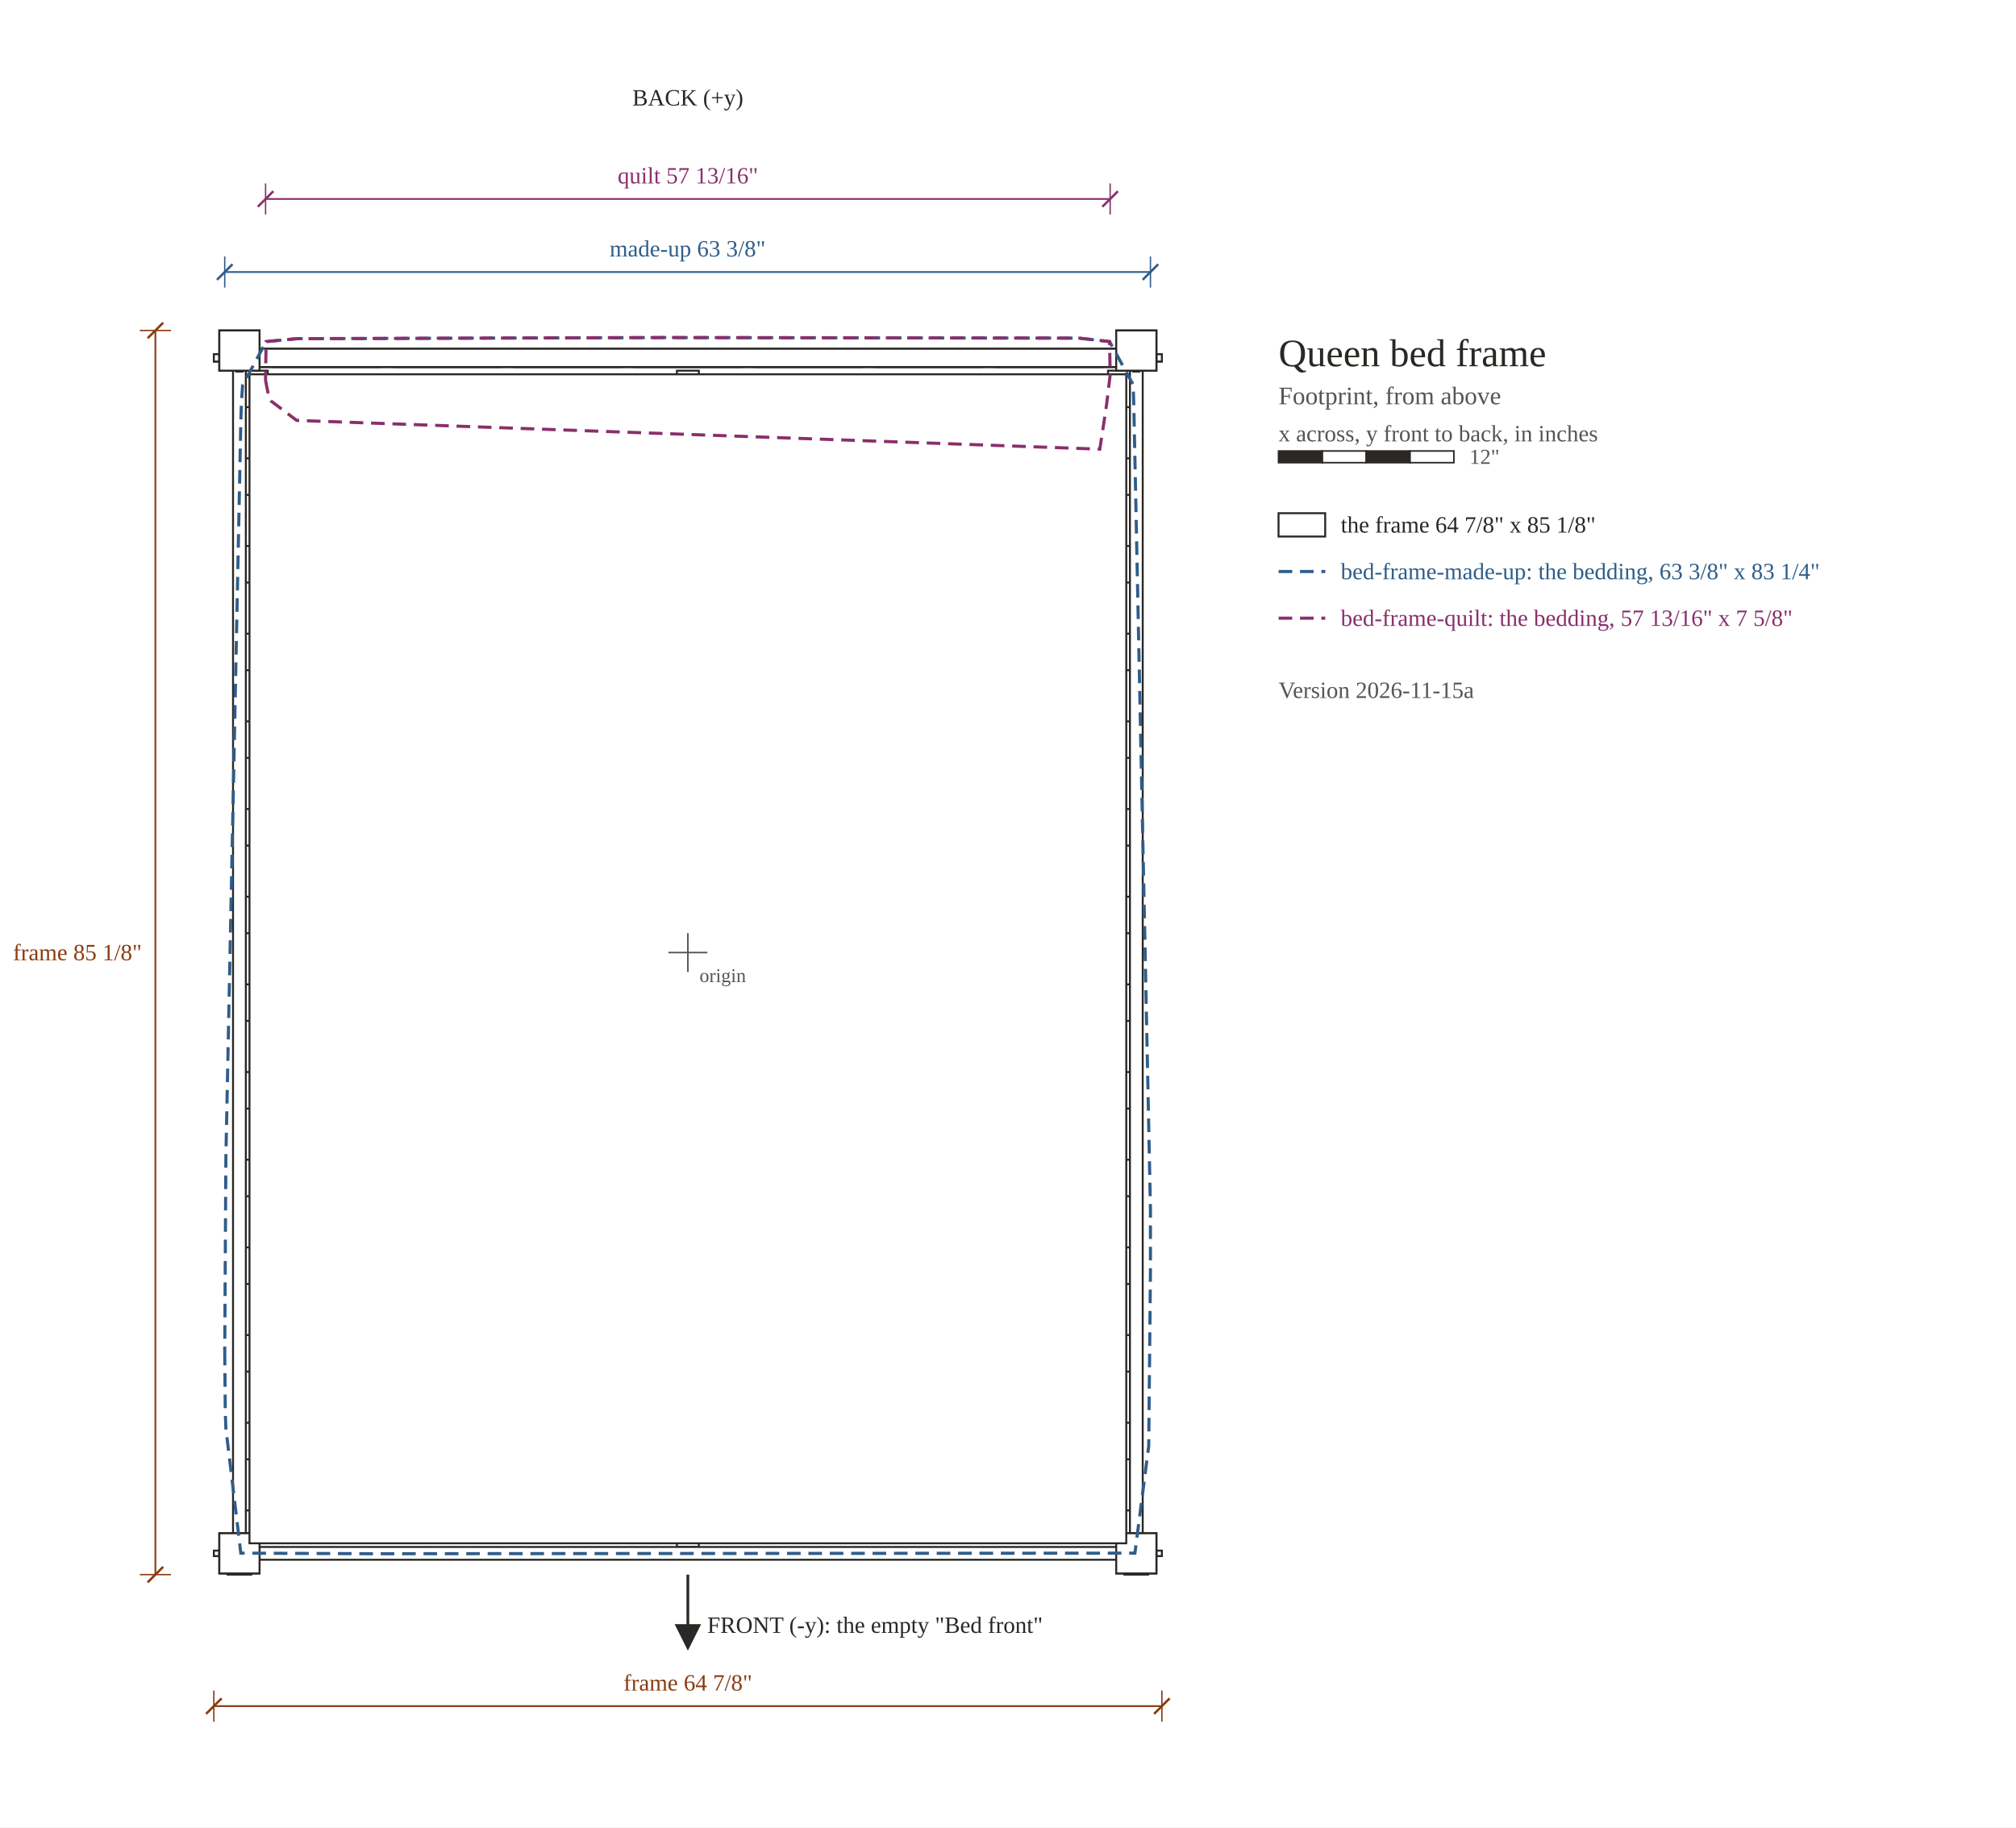
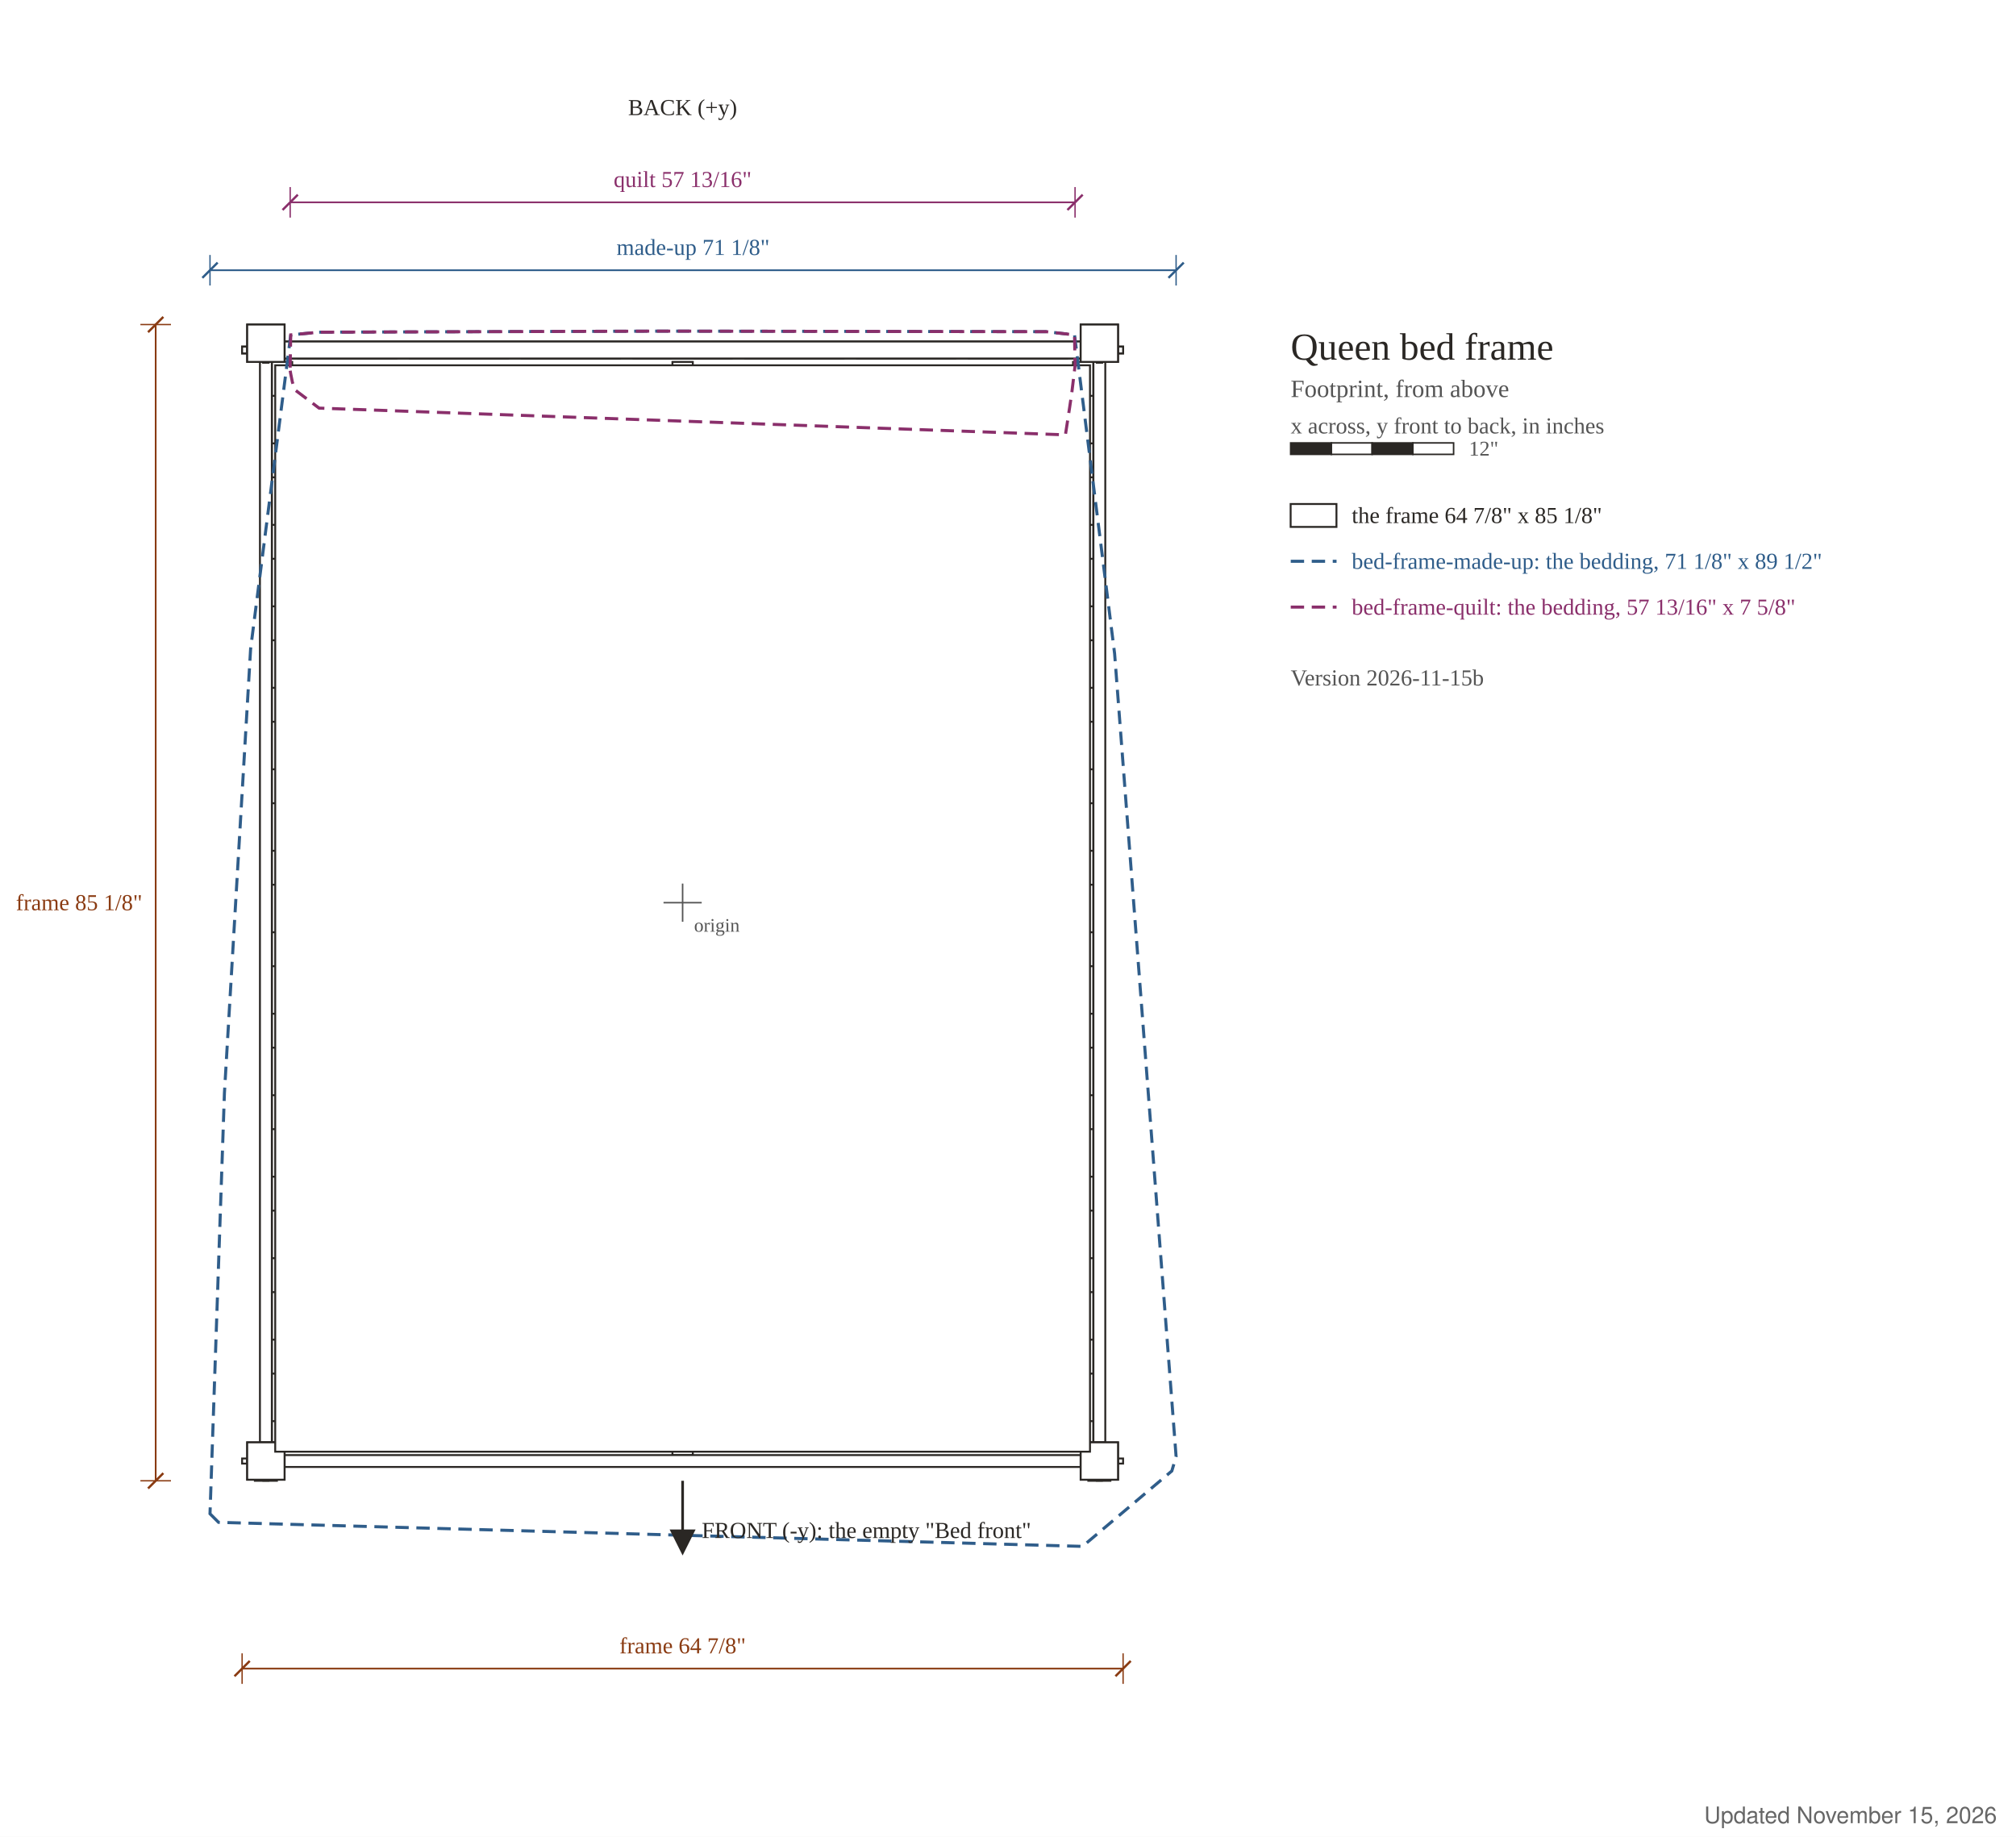
- <svg xmlns="http://www.w3.org/2000/svg" width="1037" height="940" viewBox="0 0 1037 940">
+ <svg xmlns="http://www.w3.org/2000/svg" width="1056" height="962" viewBox="0 0 1056 962" data-h0="940" data-vh0="940">
  <style>text{white-space:pre}</style>
  <rect width="100%" height="100%" fill="white" />
-   <rect x="348.19" y="679.27" width="11.28" height="26.31" fill="#ffffff" stroke="#2a2724" stroke-width="1.0" />
-   <rect x="348.19" y="480.07" width="11.28" height="26.31" fill="#ffffff" stroke="#2a2724" stroke-width="1.0" />
-   <rect x="348.19" y="280.87" width="11.28" height="26.31" fill="#ffffff" stroke="#2a2724" stroke-width="1.0" />
-   <rect x="117.05" y="809.40" width="12.21" height="0.60" fill="#ffffff" stroke="#2a2724" stroke-width="1.0" />
-   <rect x="578.40" y="809.40" width="12.21" height="0.60" fill="#ffffff" stroke="#2a2724" stroke-width="1.0" />
-   <rect x="121.75" y="809.40" width="2.82" height="0.47" fill="#ffffff" stroke="#2a2724" stroke-width="1.0" />
-   <rect x="583.10" y="809.40" width="2.82" height="0.47" fill="#ffffff" stroke="#2a2724" stroke-width="1.0" />
-   <rect x="348.19" y="190.67" width="11.28" height="605.11" fill="#ffffff" stroke="#2a2724" stroke-width="1.0" />
-   <rect x="126.45" y="190.67" width="11.28" height="598.06" fill="#ffffff" stroke="#2a2724" stroke-width="1.0" />
-   <rect x="569.94" y="190.67" width="11.28" height="598.06" fill="#ffffff" stroke="#2a2724" stroke-width="1.0" />
-   <rect x="126.45" y="750.68" width="454.77" height="26.31" fill="#ffffff" stroke="#2a2724" stroke-width="1.0" />
-   <rect x="126.45" y="344.77" width="454.77" height="26.31" fill="#ffffff" stroke="#2a2724" stroke-width="1.0" />
-   <rect x="126.45" y="299.67" width="454.77" height="26.31" fill="#ffffff" stroke="#2a2724" stroke-width="1.0" />
-   <rect x="126.45" y="254.56" width="454.77" height="26.31" fill="#ffffff" stroke="#2a2724" stroke-width="1.0" />
-   <rect x="126.45" y="209.46" width="454.77" height="26.31" fill="#ffffff" stroke="#2a2724" stroke-width="1.0" />
-   <rect x="126.45" y="705.58" width="454.77" height="26.31" fill="#ffffff" stroke="#2a2724" stroke-width="1.0" />
-   <rect x="126.45" y="660.47" width="454.77" height="26.31" fill="#ffffff" stroke="#2a2724" stroke-width="1.0" />
-   <rect x="126.45" y="615.37" width="454.77" height="26.31" fill="#ffffff" stroke="#2a2724" stroke-width="1.0" />
-   <rect x="126.45" y="570.27" width="454.77" height="26.31" fill="#ffffff" stroke="#2a2724" stroke-width="1.0" />
-   <rect x="126.45" y="525.17" width="454.77" height="26.31" fill="#ffffff" stroke="#2a2724" stroke-width="1.0" />
-   <rect x="126.45" y="480.07" width="454.77" height="26.31" fill="#ffffff" stroke="#2a2724" stroke-width="1.0" />
-   <rect x="126.45" y="434.97" width="454.77" height="26.31" fill="#ffffff" stroke="#2a2724" stroke-width="1.0" />
-   <rect x="126.45" y="389.87" width="454.77" height="26.31" fill="#ffffff" stroke="#2a2724" stroke-width="1.0" />
-   <rect x="119.87" y="190.67" width="6.58" height="598.06" fill="#ffffff" stroke="#2a2724" stroke-width="1.0" />
-   <rect x="581.22" y="190.67" width="6.58" height="598.06" fill="#ffffff" stroke="#2a2724" stroke-width="1.0" />
-   <rect x="121.75" y="809.40" width="2.82" height="0.47" fill="#ffffff" stroke="#2a2724" stroke-width="1.0" />
-   <rect x="583.10" y="809.40" width="2.82" height="0.47" fill="#ffffff" stroke="#2a2724" stroke-width="1.0" />
-   <rect x="121.75" y="190.67" width="2.82" height="0.47" fill="#ffffff" stroke="#2a2724" stroke-width="1.0" />
-   <rect x="583.10" y="190.67" width="2.82" height="0.47" fill="#ffffff" stroke="#2a2724" stroke-width="1.0" />
-   <rect x="110.00" y="797.66" width="2.82" height="2.82" fill="#ffffff" stroke="#2a2724" stroke-width="1.0" />
-   <rect x="594.84" y="797.66" width="2.81" height="2.82" fill="#ffffff" stroke="#2a2724" stroke-width="1.0" />
-   <rect x="133.50" y="795.78" width="440.68" height="6.58" fill="#ffffff" stroke="#2a2724" stroke-width="1.0" />
-   <rect x="112.82" y="788.73" width="20.68" height="20.67" fill="#ffffff" stroke="#2a2724" stroke-width="1.0" />
-   <rect x="574.17" y="788.73" width="20.67" height="20.67" fill="#ffffff" stroke="#2a2724" stroke-width="1.0" />
-   <rect x="112.82" y="788.73" width="20.68" height="20.67" fill="#ffffff" stroke="#2a2724" stroke-width="1.0" />
-   <rect x="574.17" y="788.73" width="20.67" height="20.67" fill="#ffffff" stroke="#2a2724" stroke-width="1.0" />
-   <rect x="121.75" y="190.67" width="2.82" height="0.47" fill="#ffffff" stroke="#2a2724" stroke-width="1.0" />
-   <rect x="583.10" y="190.67" width="2.82" height="0.47" fill="#ffffff" stroke="#2a2724" stroke-width="1.0" />
-   <rect x="110.00" y="182.21" width="2.82" height="3.76" fill="#ffffff" stroke="#2a2724" stroke-width="1.0" />
-   <rect x="594.84" y="182.21" width="2.81" height="3.76" fill="#ffffff" stroke="#2a2724" stroke-width="1.0" />
-   <rect x="133.50" y="179.40" width="440.68" height="9.40" fill="#ffffff" stroke="#2a2724" stroke-width="1.0" />
-   <rect x="128.33" y="192.55" width="451.01" height="601.35" fill="#ffffff" stroke="#2a2724" stroke-width="1.0" />
-   <rect x="141.01" y="183.15" width="54.36" height="5.64" fill="#ffffff" stroke="#2a2724" stroke-width="1.0" />
-   <rect x="202.89" y="183.15" width="54.36" height="5.64" fill="#ffffff" stroke="#2a2724" stroke-width="1.0" />
-   <rect x="264.77" y="183.15" width="54.36" height="5.64" fill="#ffffff" stroke="#2a2724" stroke-width="1.0" />
-   <rect x="326.65" y="183.15" width="54.36" height="5.64" fill="#ffffff" stroke="#2a2724" stroke-width="1.0" />
-   <rect x="388.53" y="183.15" width="54.36" height="5.64" fill="#ffffff" stroke="#2a2724" stroke-width="1.0" />
-   <rect x="450.41" y="183.15" width="54.36" height="5.64" fill="#ffffff" stroke="#2a2724" stroke-width="1.0" />
-   <rect x="512.29" y="183.15" width="54.36" height="5.64" fill="#ffffff" stroke="#2a2724" stroke-width="1.0" />
-   <rect x="121.75" y="190.67" width="2.82" height="0.47" fill="#ffffff" stroke="#2a2724" stroke-width="1.0" />
-   <rect x="583.10" y="190.67" width="2.82" height="0.47" fill="#ffffff" stroke="#2a2724" stroke-width="1.0" />
-   <rect x="121.75" y="190.67" width="2.82" height="0.47" fill="#ffffff" stroke="#2a2724" stroke-width="1.0" />
-   <rect x="583.10" y="190.67" width="2.82" height="0.47" fill="#ffffff" stroke="#2a2724" stroke-width="1.0" />
-   <rect x="110.00" y="182.21" width="2.82" height="3.76" fill="#ffffff" stroke="#2a2724" stroke-width="1.0" />
-   <rect x="594.84" y="182.21" width="2.81" height="3.76" fill="#ffffff" stroke="#2a2724" stroke-width="1.0" />
-   <rect x="133.50" y="179.40" width="440.68" height="9.40" fill="#ffffff" stroke="#2a2724" stroke-width="1.0" />
-   <rect x="112.82" y="170.00" width="20.68" height="20.67" fill="#ffffff" stroke="#2a2724" stroke-width="1.0" />
-   <rect x="574.17" y="170.00" width="20.67" height="20.67" fill="#ffffff" stroke="#2a2724" stroke-width="1.0" />
-   <rect x="112.82" y="170.00" width="20.68" height="20.67" fill="#ffffff" stroke="#2a2724" stroke-width="1.0" />
-   <rect x="574.17" y="170.00" width="20.67" height="20.67" fill="#ffffff" stroke="#2a2724" stroke-width="1.0" />
-   <polygon points="115.60,695.38 115.89,726.75 116.19,734.74 123.88,798.96 189.88,799.26 199.05,799.26 583.78,798.96 590.88,743.92 591.77,654.24 591.77,621.99 583.19,207.38 582.89,197.91 570.75,175.71 555.07,173.94 341.99,173.64 152.59,174.23 136.91,175.71 124.78,198.20 124.18,207.38 123.88,216.85 116.19,595.36" fill="none" stroke="#2f5d8a" stroke-width="1.6" stroke-dasharray="7 4" />
-   <polygon points="136.61,195.54 136.91,197.32 137.80,201.76 138.68,204.71 138.98,205.60 139.28,206.19 152.59,216.26 565.72,231.05 568.09,215.66 569.27,207.67 571.05,192.87 571.05,192.29 570.75,175.71 555.07,173.94 341.99,173.64 152.59,174.23 136.91,175.71 136.61,192.29" fill="none" stroke="#8a2f6b" stroke-width="1.6" stroke-dasharray="7 4" />
-   <polyline points="110.00,877.65 597.66,877.65" fill="none" stroke="#8a3b12" stroke-width="0.9" />
-   <polyline points="110.00,869.65 110.00,885.65" fill="none" stroke="#8a3b12" stroke-width="0.7" />
-   <polyline points="106.00,881.65 114.00,873.65" fill="none" stroke="#8a3b12" stroke-width="1.2" />
-   <polyline points="597.66,869.65 597.66,885.65" fill="none" stroke="#8a3b12" stroke-width="0.7" />
-   <polyline points="593.66,881.65 601.66,873.65" fill="none" stroke="#8a3b12" stroke-width="1.2" />
-   <text x="353.83" y="869.65" font-family="Source Sans 3, Helvetica, Arial, sans-serif" font-size="12" fill="#8a3b12" text-anchor="middle">frame 64 7/8"</text>
-   <polyline points="79.93,810.00 79.93,170.00" fill="none" stroke="#8a3b12" stroke-width="0.9" />
-   <polyline points="71.93,810.00 87.93,810.00" fill="none" stroke="#8a3b12" stroke-width="0.7" />
-   <polyline points="75.93,814.00 83.93,806.00" fill="none" stroke="#8a3b12" stroke-width="1.2" />
-   <polyline points="71.93,170.00 87.93,170.00" fill="none" stroke="#8a3b12" stroke-width="0.7" />
-   <polyline points="75.93,174.00 83.93,166.00" fill="none" stroke="#8a3b12" stroke-width="1.2" />
-   <text x="72.93" y="493.96" font-family="Source Sans 3, Helvetica, Arial, sans-serif" font-size="12" fill="#8a3b12" text-anchor="end">frame 85 1/8"</text>
-   <polyline points="115.60,139.93 591.77,139.93" fill="none" stroke="#2f5d8a" stroke-width="0.9" />
-   <polyline points="115.60,131.93 115.60,147.93" fill="none" stroke="#2f5d8a" stroke-width="0.7" />
-   <polyline points="111.60,143.93 119.60,135.93" fill="none" stroke="#2f5d8a" stroke-width="1.2" />
-   <polyline points="591.77,131.93 591.77,147.93" fill="none" stroke="#2f5d8a" stroke-width="0.7" />
-   <polyline points="587.77,143.93 595.77,135.93" fill="none" stroke="#2f5d8a" stroke-width="1.2" />
-   <text x="353.69" y="131.93" font-family="Source Sans 3, Helvetica, Arial, sans-serif" font-size="12" fill="#2f5d8a" text-anchor="middle">made-up 63 3/8"</text>
-   <polyline points="136.61,102.35 571.05,102.35" fill="none" stroke="#8a2f6b" stroke-width="0.9" />
-   <polyline points="136.61,94.35 136.61,110.35" fill="none" stroke="#8a2f6b" stroke-width="0.7" />
-   <polyline points="132.61,106.35 140.61,98.35" fill="none" stroke="#8a2f6b" stroke-width="1.2" />
-   <polyline points="571.05,94.35 571.05,110.35" fill="none" stroke="#8a2f6b" stroke-width="0.7" />
-   <polyline points="567.05,106.35 575.05,98.35" fill="none" stroke="#8a2f6b" stroke-width="1.2" />
-   <text x="353.83" y="94.35" font-family="Source Sans 3, Helvetica, Arial, sans-serif" font-size="12" fill="#8a2f6b" text-anchor="middle">quilt 57 13/16"</text>
-   <polyline points="343.83,490.00 363.83,490.00" fill="none" stroke="#555555" stroke-width="0.8" />
-   <polyline points="353.83,480.00 353.83,500.00" fill="none" stroke="#555555" stroke-width="0.8" />
-   <text x="359.83" y="505.20" font-family="Source Sans 3, Helvetica, Arial, sans-serif" font-size="10" fill="#555555" text-anchor="start">origin</text>
-   <polyline points="353.83,810.00 353.83,844.00" fill="none" stroke="#2a2724" stroke-width="1.4" />
-   <polygon points="347.83,836.00 359.83,836.00 353.83,848.00" fill="#2a2724" stroke="#2a2724" stroke-width="1" />
-   <text x="363.83" y="839.96" font-family="Source Sans 3, Helvetica, Arial, sans-serif" font-size="12" fill="#2a2724" text-anchor="start">FRONT (-y): the empty "Bed front"</text>
-   <text x="353.83" y="54.25" font-family="Source Sans 3, Helvetica, Arial, sans-serif" font-size="12" fill="#2a2724" text-anchor="middle">BACK (+y)</text>
-   <text x="657.66" y="188.40" font-family="Source Sans 3, Helvetica, Arial, sans-serif" font-size="20" fill="#2a2724" text-anchor="start">Queen bed frame</text>
-   <text x="657.66" y="207.96" font-family="Source Sans 3, Helvetica, Arial, sans-serif" font-size="13" fill="#555555" text-anchor="start">Footprint, from above</text>
-   <text x="657.66" y="227.04" font-family="Source Sans 3, Helvetica, Arial, sans-serif" font-size="12" fill="#555555" text-anchor="start">x across, y front to back, in inches</text>
-   <rect x="657.66" y="232.00" width="22.55" height="6.00" fill="#2a2724" stroke="#2a2724" stroke-width="0.8" />
-   <rect x="680.21" y="232.00" width="22.55" height="6.00" fill="#ffffff" stroke="#2a2724" stroke-width="0.8" />
-   <rect x="702.76" y="232.00" width="22.55" height="6.00" fill="#2a2724" stroke="#2a2724" stroke-width="0.8" />
-   <rect x="725.31" y="232.00" width="22.55" height="6.00" fill="#ffffff" stroke="#2a2724" stroke-width="0.8" />
-   <text x="755.86" y="238.63" font-family="Source Sans 3, Helvetica, Arial, sans-serif" font-size="11" fill="#555555" text-anchor="start">12"</text>
-   <rect x="657.66" y="264.00" width="24.00" height="12.00" fill="#ffffff" stroke="#2a2724" stroke-width="1.0" />
-   <text x="689.66" y="273.96" font-family="Source Sans 3, Helvetica, Arial, sans-serif" font-size="12" fill="#2a2724" text-anchor="start">the frame 64 7/8" x 85 1/8"</text>
-   <line x1="657.7" y1="294.0" x2="681.7" y2="294.0" stroke="#2f5d8a" stroke-width="1.6" stroke-dasharray="7 4" />
-   <text x="689.66" y="297.96" font-family="Source Sans 3, Helvetica, Arial, sans-serif" font-size="12" fill="#2f5d8a" text-anchor="start">bed-frame-made-up: the bedding, 63 3/8" x 83 1/4"</text>
-   <line x1="657.7" y1="318.0" x2="681.7" y2="318.0" stroke="#8a2f6b" stroke-width="1.6" stroke-dasharray="7 4" />
-   <text x="689.66" y="321.96" font-family="Source Sans 3, Helvetica, Arial, sans-serif" font-size="12" fill="#8a2f6b" text-anchor="start">bed-frame-quilt: the bedding, 57 13/16" x 7 5/8"</text>
-   <text x="657.66" y="359.04" font-family="Source Sans 3, Helvetica, Arial, sans-serif" font-size="12" fill="#555555" text-anchor="start">Version 2026-11-15a</text>
+   <rect x="352.23" y="651.92" width="10.67" height="24.90" fill="#ffffff" stroke="#2a2724" stroke-width="1.0" />
+   <rect x="352.23" y="463.42" width="10.67" height="24.90" fill="#ffffff" stroke="#2a2724" stroke-width="1.0" />
+   <rect x="352.23" y="274.92" width="10.67" height="24.90" fill="#ffffff" stroke="#2a2724" stroke-width="1.0" />
+   <rect x="133.50" y="775.07" width="11.56" height="0.57" fill="#ffffff" stroke="#2a2724" stroke-width="1.0" />
+   <rect x="570.07" y="775.07" width="11.56" height="0.57" fill="#ffffff" stroke="#2a2724" stroke-width="1.0" />
+   <rect x="137.94" y="775.07" width="2.67" height="0.45" fill="#ffffff" stroke="#2a2724" stroke-width="1.0" />
+   <rect x="574.52" y="775.07" width="2.67" height="0.45" fill="#ffffff" stroke="#2a2724" stroke-width="1.0" />
+   <rect x="352.23" y="189.56" width="10.67" height="572.62" fill="#ffffff" stroke="#2a2724" stroke-width="1.0" />
+   <rect x="142.39" y="189.56" width="10.67" height="565.94" fill="#ffffff" stroke="#2a2724" stroke-width="1.0" />
+   <rect x="562.07" y="189.56" width="10.67" height="565.94" fill="#ffffff" stroke="#2a2724" stroke-width="1.0" />
+   <rect x="142.39" y="719.50" width="430.35" height="24.90" fill="#ffffff" stroke="#2a2724" stroke-width="1.0" />
+   <rect x="142.39" y="335.38" width="430.35" height="24.90" fill="#ffffff" stroke="#2a2724" stroke-width="1.0" />
+   <rect x="142.39" y="292.70" width="430.35" height="24.90" fill="#ffffff" stroke="#2a2724" stroke-width="1.0" />
+   <rect x="142.39" y="250.02" width="430.35" height="24.90" fill="#ffffff" stroke="#2a2724" stroke-width="1.0" />
+   <rect x="142.39" y="207.34" width="430.35" height="24.90" fill="#ffffff" stroke="#2a2724" stroke-width="1.0" />
+   <rect x="142.39" y="676.82" width="430.35" height="24.90" fill="#ffffff" stroke="#2a2724" stroke-width="1.0" />
+   <rect x="142.39" y="634.14" width="430.35" height="24.90" fill="#ffffff" stroke="#2a2724" stroke-width="1.0" />
+   <rect x="142.39" y="591.46" width="430.35" height="24.90" fill="#ffffff" stroke="#2a2724" stroke-width="1.0" />
+   <rect x="142.39" y="548.78" width="430.35" height="24.90" fill="#ffffff" stroke="#2a2724" stroke-width="1.0" />
+   <rect x="142.39" y="506.10" width="430.35" height="24.90" fill="#ffffff" stroke="#2a2724" stroke-width="1.0" />
+   <rect x="142.39" y="463.42" width="430.35" height="24.90" fill="#ffffff" stroke="#2a2724" stroke-width="1.0" />
+   <rect x="142.39" y="420.74" width="430.35" height="24.90" fill="#ffffff" stroke="#2a2724" stroke-width="1.0" />
+   <rect x="142.39" y="378.06" width="430.35" height="24.90" fill="#ffffff" stroke="#2a2724" stroke-width="1.0" />
+   <rect x="136.16" y="189.56" width="6.22" height="565.94" fill="#ffffff" stroke="#2a2724" stroke-width="1.0" />
+   <rect x="572.74" y="189.56" width="6.22" height="565.94" fill="#ffffff" stroke="#2a2724" stroke-width="1.0" />
+   <rect x="137.94" y="775.07" width="2.67" height="0.45" fill="#ffffff" stroke="#2a2724" stroke-width="1.0" />
+   <rect x="574.52" y="775.07" width="2.67" height="0.45" fill="#ffffff" stroke="#2a2724" stroke-width="1.0" />
+   <rect x="137.94" y="189.56" width="2.67" height="0.44" fill="#ffffff" stroke="#2a2724" stroke-width="1.0" />
+   <rect x="574.52" y="189.56" width="2.67" height="0.44" fill="#ffffff" stroke="#2a2724" stroke-width="1.0" />
+   <rect x="126.82" y="763.96" width="2.67" height="2.67" fill="#ffffff" stroke="#2a2724" stroke-width="1.0" />
+   <rect x="585.63" y="763.96" width="2.66" height="2.67" fill="#ffffff" stroke="#2a2724" stroke-width="1.0" />
+   <rect x="149.06" y="762.18" width="417.01" height="6.22" fill="#ffffff" stroke="#2a2724" stroke-width="1.0" />
+   <rect x="129.49" y="755.51" width="19.57" height="19.56" fill="#ffffff" stroke="#2a2724" stroke-width="1.0" />
+   <rect x="566.07" y="755.51" width="19.56" height="19.56" fill="#ffffff" stroke="#2a2724" stroke-width="1.0" />
+   <rect x="129.49" y="755.51" width="19.57" height="19.56" fill="#ffffff" stroke="#2a2724" stroke-width="1.0" />
+   <rect x="566.07" y="755.51" width="19.56" height="19.56" fill="#ffffff" stroke="#2a2724" stroke-width="1.0" />
+   <rect x="137.94" y="189.56" width="2.67" height="0.44" fill="#ffffff" stroke="#2a2724" stroke-width="1.0" />
+   <rect x="574.52" y="189.56" width="2.67" height="0.44" fill="#ffffff" stroke="#2a2724" stroke-width="1.0" />
+   <rect x="126.82" y="181.56" width="2.67" height="3.56" fill="#ffffff" stroke="#2a2724" stroke-width="1.0" />
+   <rect x="585.63" y="181.56" width="2.66" height="3.56" fill="#ffffff" stroke="#2a2724" stroke-width="1.0" />
+   <rect x="149.06" y="178.89" width="417.01" height="8.89" fill="#ffffff" stroke="#2a2724" stroke-width="1.0" />
+   <rect x="144.16" y="191.34" width="426.79" height="569.06" fill="#ffffff" stroke="#2a2724" stroke-width="1.0" />
+   <rect x="156.17" y="182.45" width="51.44" height="5.33" fill="#ffffff" stroke="#2a2724" stroke-width="1.0" />
+   <rect x="214.73" y="182.45" width="51.44" height="5.33" fill="#ffffff" stroke="#2a2724" stroke-width="1.0" />
+   <rect x="273.28" y="182.45" width="51.44" height="5.33" fill="#ffffff" stroke="#2a2724" stroke-width="1.0" />
+   <rect x="331.84" y="182.45" width="51.44" height="5.33" fill="#ffffff" stroke="#2a2724" stroke-width="1.0" />
+   <rect x="390.40" y="182.45" width="51.44" height="5.33" fill="#ffffff" stroke="#2a2724" stroke-width="1.0" />
+   <rect x="448.95" y="182.45" width="51.44" height="5.33" fill="#ffffff" stroke="#2a2724" stroke-width="1.0" />
+   <rect x="507.51" y="182.45" width="51.44" height="5.33" fill="#ffffff" stroke="#2a2724" stroke-width="1.0" />
+   <rect x="137.94" y="189.56" width="2.67" height="0.44" fill="#ffffff" stroke="#2a2724" stroke-width="1.0" />
+   <rect x="574.52" y="189.56" width="2.67" height="0.44" fill="#ffffff" stroke="#2a2724" stroke-width="1.0" />
+   <rect x="137.94" y="189.56" width="2.67" height="0.44" fill="#ffffff" stroke="#2a2724" stroke-width="1.0" />
+   <rect x="574.52" y="189.56" width="2.67" height="0.44" fill="#ffffff" stroke="#2a2724" stroke-width="1.0" />
+   <rect x="126.82" y="181.56" width="2.67" height="3.56" fill="#ffffff" stroke="#2a2724" stroke-width="1.0" />
+   <rect x="585.63" y="181.56" width="2.66" height="3.56" fill="#ffffff" stroke="#2a2724" stroke-width="1.0" />
+   <rect x="149.06" y="178.89" width="417.01" height="8.89" fill="#ffffff" stroke="#2a2724" stroke-width="1.0" />
+   <rect x="129.49" y="170.00" width="19.57" height="19.56" fill="#ffffff" stroke="#2a2724" stroke-width="1.0" />
+   <rect x="566.07" y="170.00" width="19.56" height="19.56" fill="#ffffff" stroke="#2a2724" stroke-width="1.0" />
+   <rect x="129.49" y="170.00" width="19.57" height="19.56" fill="#ffffff" stroke="#2a2724" stroke-width="1.0" />
+   <rect x="566.07" y="170.00" width="19.56" height="19.56" fill="#ffffff" stroke="#2a2724" stroke-width="1.0" />
+   <polygon points="110.00,792.91 114.48,797.40 567.04,810.00 613.81,770.51 616.05,762.95 583.84,342.32 562.84,175.41 548.00,173.73 346.36,173.44 167.13,174.00 152.29,175.41 131.28,339.79 117.56,572.52" fill="none" stroke="#2f5d8a" stroke-width="1.6" stroke-dasharray="7 4" />
+   <polygon points="152.00,194.17 152.29,195.85 153.13,200.05 153.97,202.85 154.24,203.69 154.53,204.25 167.13,213.77 558.08,227.77 560.32,213.21 561.43,205.65 563.12,191.65 563.12,191.09 562.84,175.41 548.00,173.73 346.36,173.44 167.13,174.00 152.29,175.41 152.00,191.09" fill="none" stroke="#8a2f6b" stroke-width="1.6" stroke-dasharray="7 4" />
+   <polyline points="126.82,874.02 588.29,874.02" fill="none" stroke="#8a3b12" stroke-width="0.9" />
+   <polyline points="126.82,866.02 126.82,882.02" fill="none" stroke="#8a3b12" stroke-width="0.7" />
+   <polyline points="122.82,878.02 130.82,870.02" fill="none" stroke="#8a3b12" stroke-width="1.2" />
+   <polyline points="588.29,866.02 588.29,882.02" fill="none" stroke="#8a3b12" stroke-width="0.7" />
+   <polyline points="584.29,878.02 592.29,870.02" fill="none" stroke="#8a3b12" stroke-width="1.2" />
+   <text x="357.56" y="866.02" font-family="Source Sans 3, Helvetica, Arial, sans-serif" font-size="12" fill="#8a3b12" text-anchor="middle">frame 64 7/8"</text>
+   <polyline points="81.55,775.64 81.55,170.00" fill="none" stroke="#8a3b12" stroke-width="0.9" />
+   <polyline points="73.55,775.64 89.55,775.64" fill="none" stroke="#8a3b12" stroke-width="0.7" />
+   <polyline points="77.55,779.64 85.55,771.64" fill="none" stroke="#8a3b12" stroke-width="1.2" />
+   <polyline points="73.55,170.00 89.55,170.00" fill="none" stroke="#8a3b12" stroke-width="0.7" />
+   <polyline points="77.55,174.00 85.55,166.00" fill="none" stroke="#8a3b12" stroke-width="1.2" />
+   <text x="74.55" y="476.78" font-family="Source Sans 3, Helvetica, Arial, sans-serif" font-size="12" fill="#8a3b12" text-anchor="end">frame 85 1/8"</text>
+   <polyline points="110.00,141.55 616.05,141.55" fill="none" stroke="#2f5d8a" stroke-width="0.9" />
+   <polyline points="110.00,133.55 110.00,149.55" fill="none" stroke="#2f5d8a" stroke-width="0.7" />
+   <polyline points="106.00,145.55 114.00,137.55" fill="none" stroke="#2f5d8a" stroke-width="1.2" />
+   <polyline points="616.05,133.55 616.05,149.55" fill="none" stroke="#2f5d8a" stroke-width="0.7" />
+   <polyline points="612.05,145.55 620.05,137.55" fill="none" stroke="#2f5d8a" stroke-width="1.2" />
+   <text x="363.03" y="133.55" font-family="Source Sans 3, Helvetica, Arial, sans-serif" font-size="12" fill="#2f5d8a" text-anchor="middle">made-up 71 1/8"</text>
+   <polyline points="152.00,105.98 563.12,105.98" fill="none" stroke="#8a2f6b" stroke-width="0.9" />
+   <polyline points="152.00,97.98 152.00,113.98" fill="none" stroke="#8a2f6b" stroke-width="0.7" />
+   <polyline points="148.00,109.98 156.00,101.98" fill="none" stroke="#8a2f6b" stroke-width="1.2" />
+   <polyline points="563.12,97.98 563.12,113.98" fill="none" stroke="#8a2f6b" stroke-width="0.7" />
+   <polyline points="559.12,109.98 567.12,101.98" fill="none" stroke="#8a2f6b" stroke-width="1.2" />
+   <text x="357.56" y="97.98" font-family="Source Sans 3, Helvetica, Arial, sans-serif" font-size="12" fill="#8a2f6b" text-anchor="middle">quilt 57 13/16"</text>
+   <polyline points="347.56,472.82 367.56,472.82" fill="none" stroke="#555555" stroke-width="0.8" />
+   <polyline points="357.56,462.82 357.56,482.82" fill="none" stroke="#555555" stroke-width="0.8" />
+   <text x="363.56" y="488.02" font-family="Source Sans 3, Helvetica, Arial, sans-serif" font-size="10" fill="#555555" text-anchor="start">origin</text>
+   <polyline points="357.56,775.64 357.56,809.64" fill="none" stroke="#2a2724" stroke-width="1.4" />
+   <polygon points="351.56,801.64 363.56,801.64 357.56,813.64" fill="#2a2724" stroke="#2a2724" stroke-width="1" />
+   <text x="367.56" y="805.60" font-family="Source Sans 3, Helvetica, Arial, sans-serif" font-size="12" fill="#2a2724" text-anchor="start">FRONT (-y): the empty "Bed front"</text>
+   <text x="357.56" y="60.30" font-family="Source Sans 3, Helvetica, Arial, sans-serif" font-size="12" fill="#2a2724" text-anchor="middle">BACK (+y)</text>
+   <text x="676.05" y="188.40" font-family="Source Sans 3, Helvetica, Arial, sans-serif" font-size="20" fill="#2a2724" text-anchor="start">Queen bed frame</text>
+   <text x="676.05" y="207.96" font-family="Source Sans 3, Helvetica, Arial, sans-serif" font-size="13" fill="#555555" text-anchor="start">Footprint, from above</text>
+   <text x="676.05" y="227.04" font-family="Source Sans 3, Helvetica, Arial, sans-serif" font-size="12" fill="#555555" text-anchor="start">x across, y front to back, in inches</text>
+   <rect x="676.05" y="232.00" width="21.34" height="6.00" fill="#2a2724" stroke="#2a2724" stroke-width="0.8" />
+   <rect x="697.39" y="232.00" width="21.34" height="6.00" fill="#ffffff" stroke="#2a2724" stroke-width="0.8" />
+   <rect x="718.73" y="232.00" width="21.34" height="6.00" fill="#2a2724" stroke="#2a2724" stroke-width="0.8" />
+   <rect x="740.07" y="232.00" width="21.34" height="6.00" fill="#ffffff" stroke="#2a2724" stroke-width="0.8" />
+   <text x="769.41" y="238.63" font-family="Source Sans 3, Helvetica, Arial, sans-serif" font-size="11" fill="#555555" text-anchor="start">12"</text>
+   <rect x="676.05" y="264.00" width="24.00" height="12.00" fill="#ffffff" stroke="#2a2724" stroke-width="1.0" />
+   <text x="708.05" y="273.96" font-family="Source Sans 3, Helvetica, Arial, sans-serif" font-size="12" fill="#2a2724" text-anchor="start">the frame 64 7/8" x 85 1/8"</text>
+   <line x1="676.1" y1="294.0" x2="700.1" y2="294.0" stroke="#2f5d8a" stroke-width="1.6" stroke-dasharray="7 4" />
+   <text x="708.05" y="297.96" font-family="Source Sans 3, Helvetica, Arial, sans-serif" font-size="12" fill="#2f5d8a" text-anchor="start">bed-frame-made-up: the bedding, 71 1/8" x 89 1/2"</text>
+   <line x1="676.1" y1="318.0" x2="700.1" y2="318.0" stroke="#8a2f6b" stroke-width="1.6" stroke-dasharray="7 4" />
+   <text x="708.05" y="321.96" font-family="Source Sans 3, Helvetica, Arial, sans-serif" font-size="12" fill="#8a2f6b" text-anchor="start">bed-frame-quilt: the bedding, 57 13/16" x 7 5/8"</text>
+   <text x="676.05" y="359.04" font-family="Source Sans 3, Helvetica, Arial, sans-serif" font-size="12" fill="#555555" text-anchor="start">Version 2026-11-15b</text>
+   <g id="updated">
+     <rect x="0" y="940" width="1056" height="22" fill="#fff" />
+     <text x="1046" y="955" font-family="Helvetica, Arial, sans-serif" font-size="12" fill="#666" text-anchor="end">Updated November 15, 2026</text>
+   </g>
</svg>
